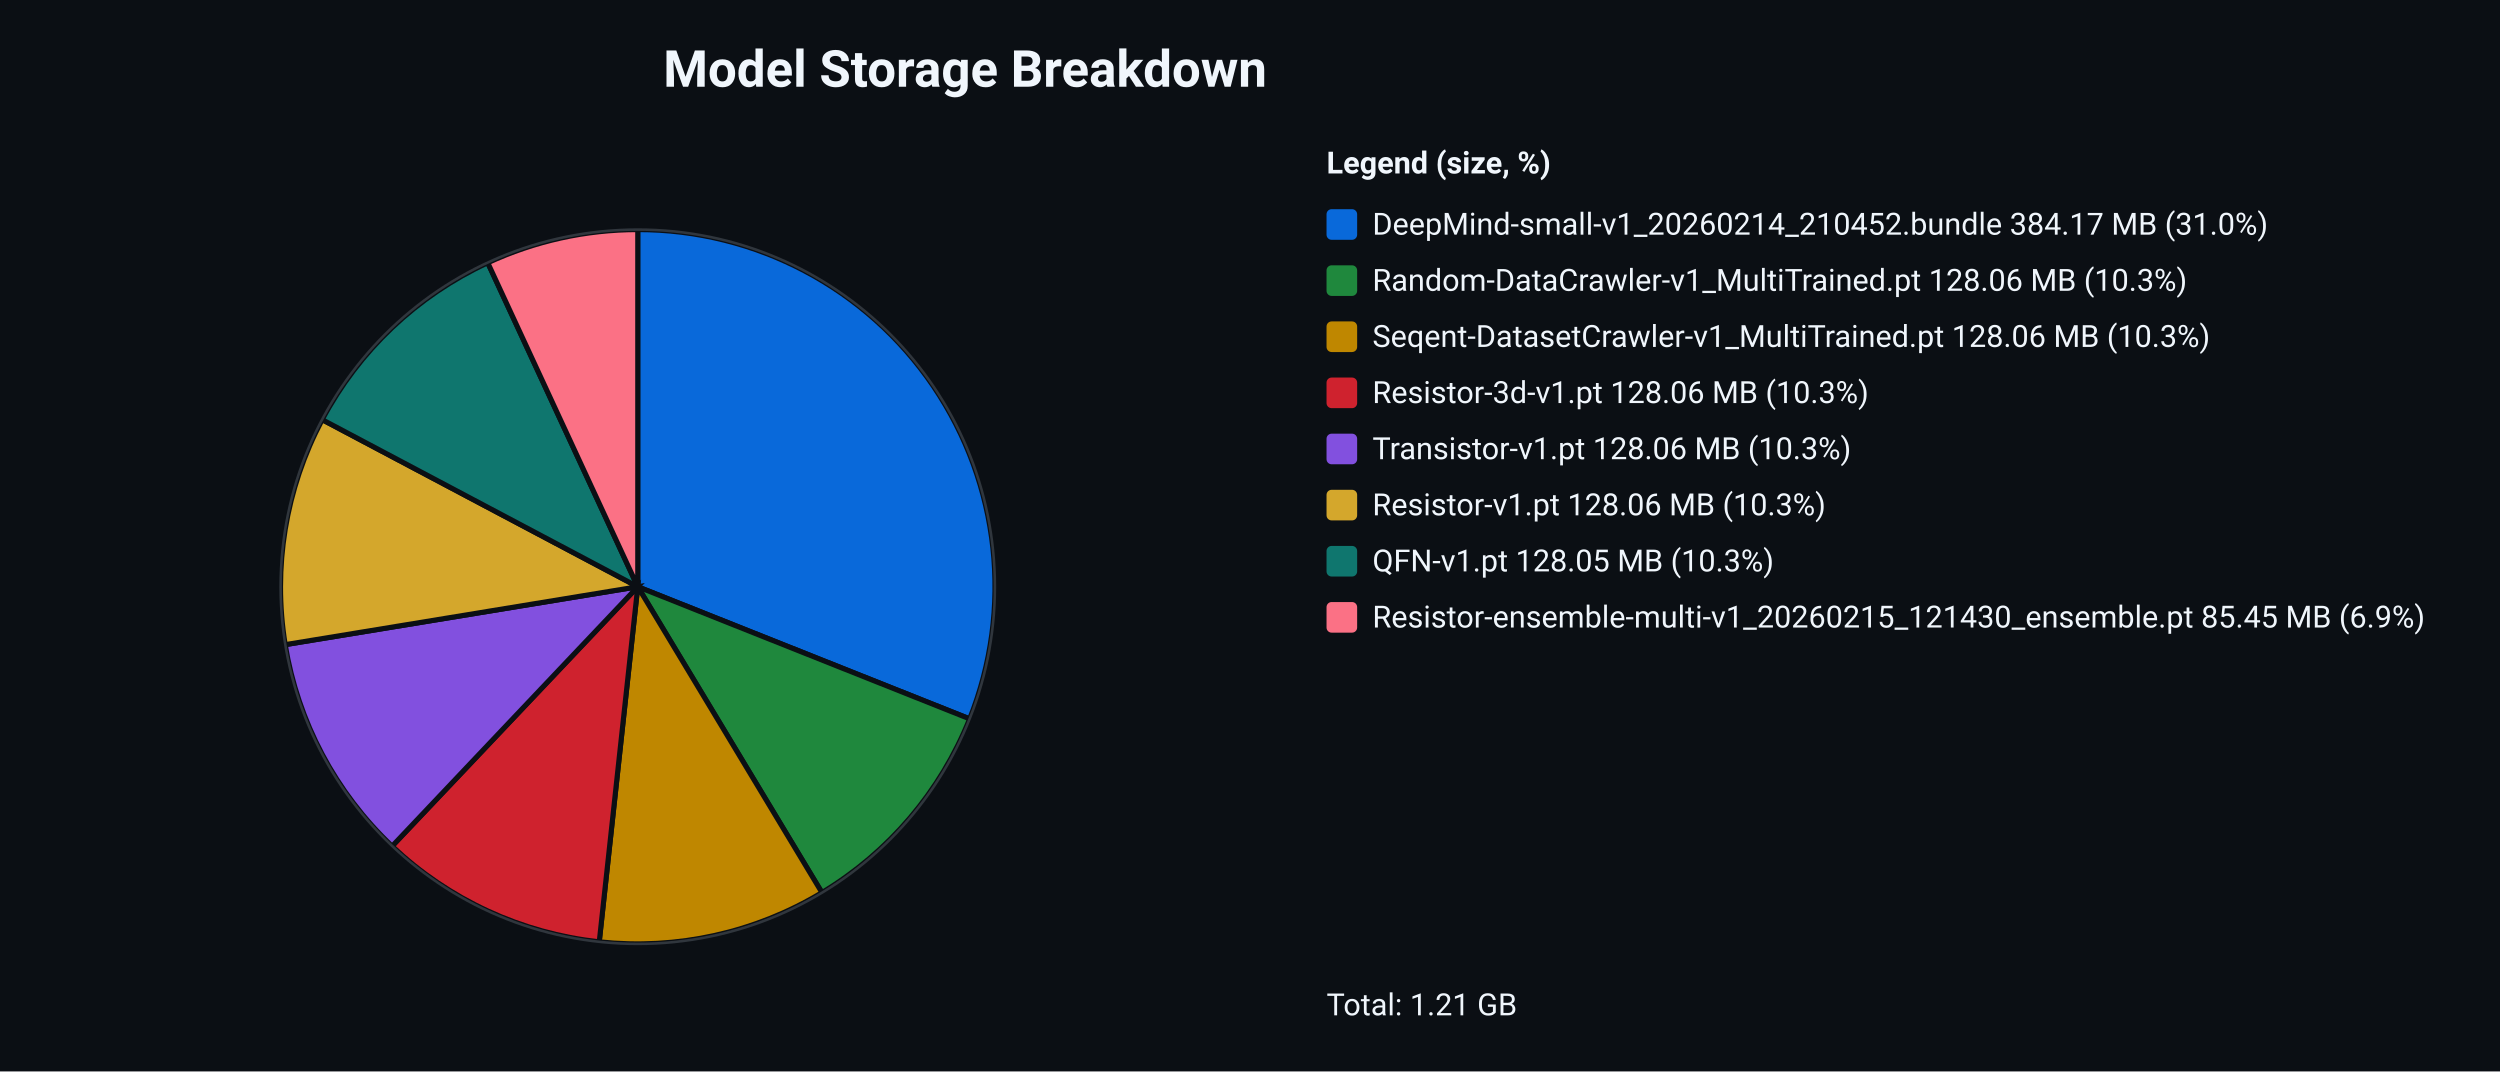
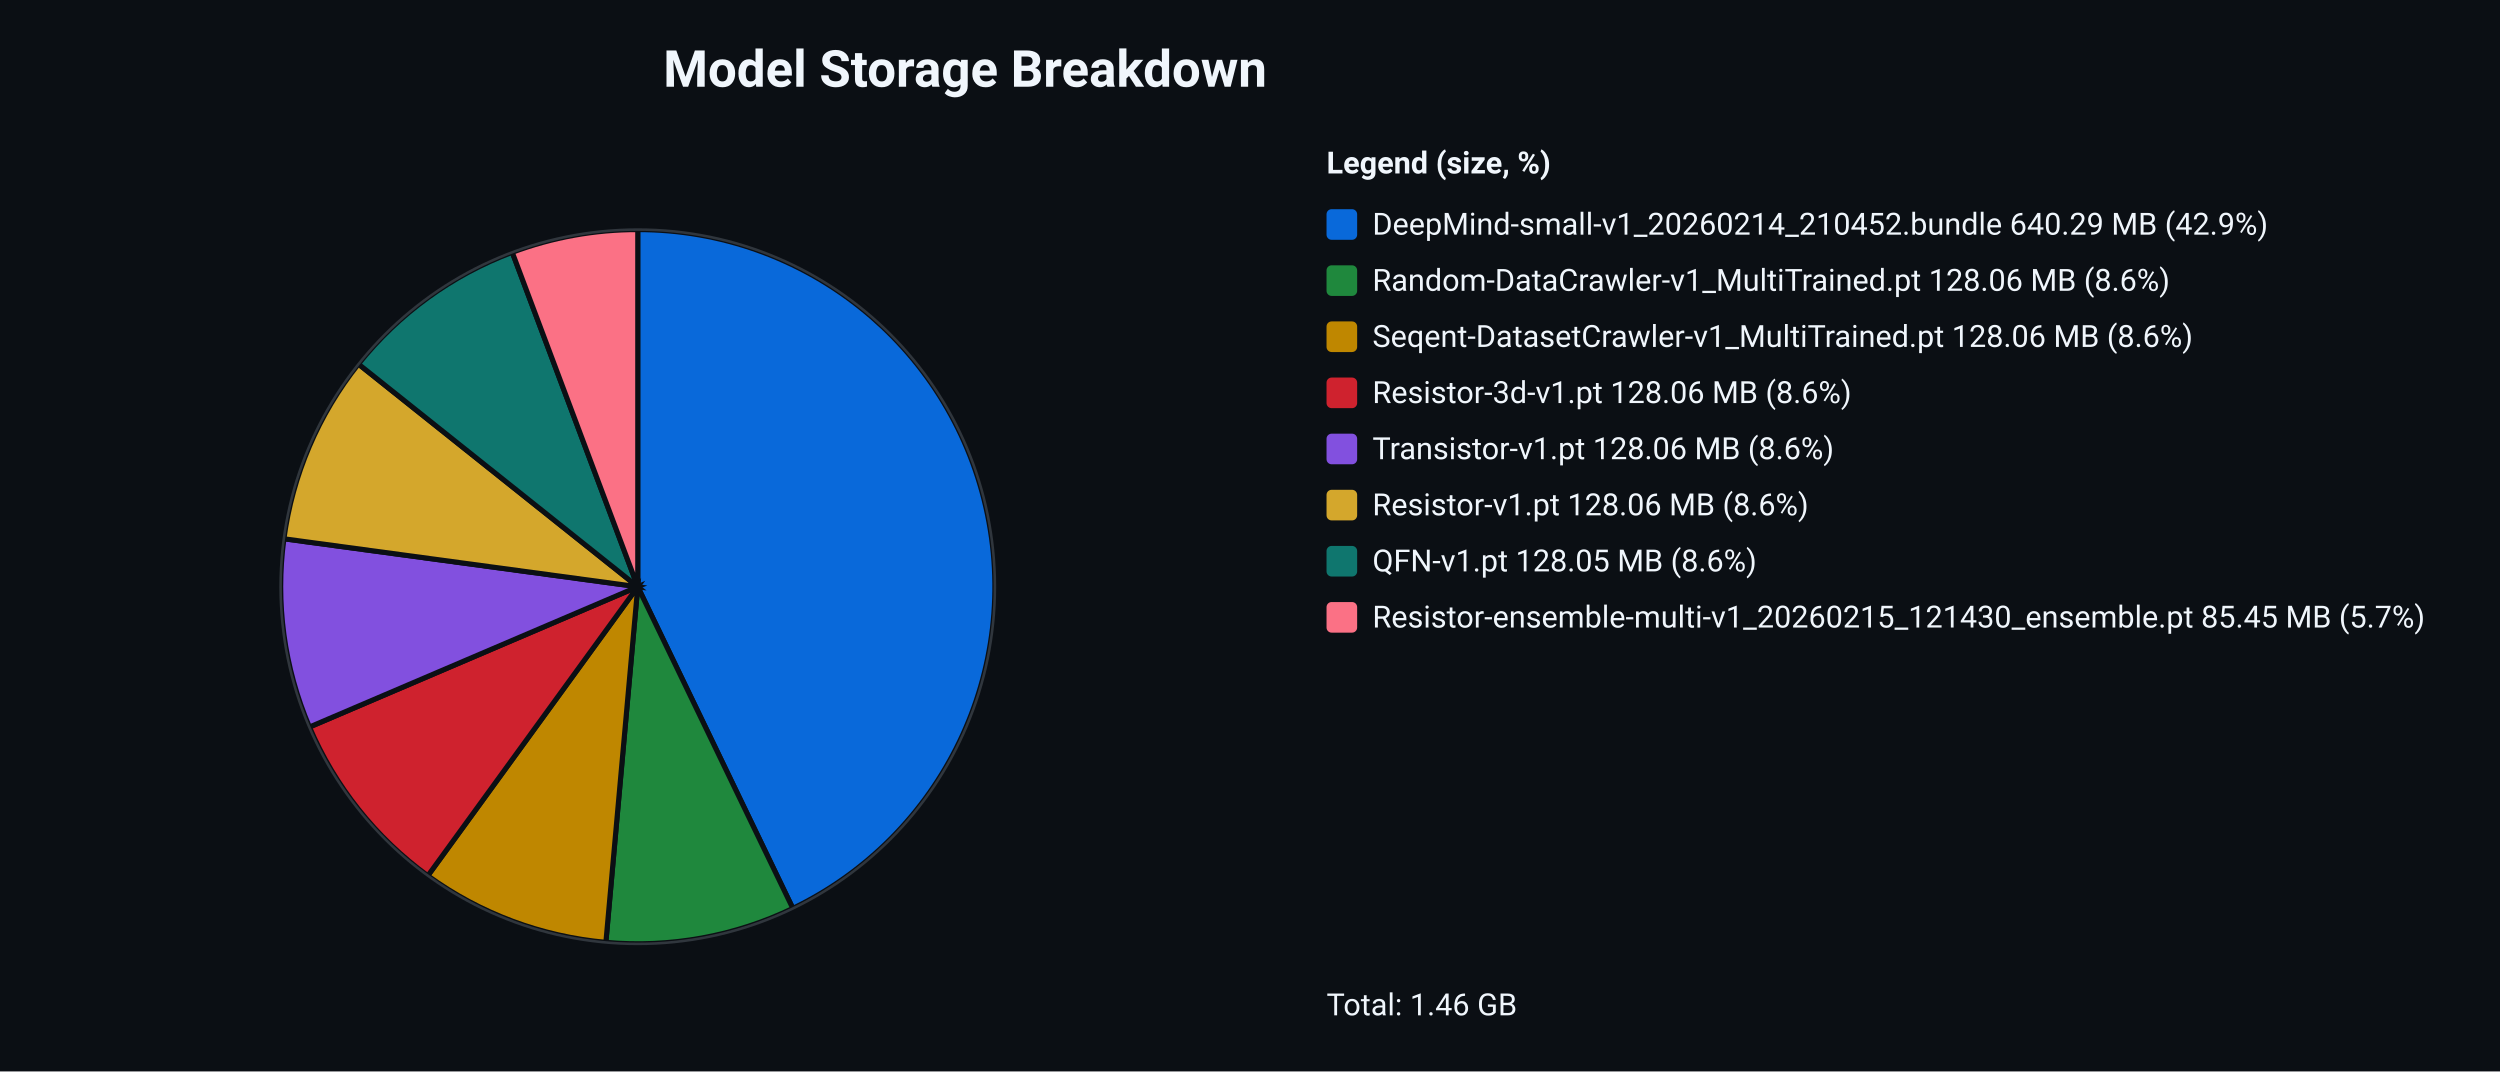
<svg xmlns="http://www.w3.org/2000/svg" width="980" height="420" viewBox="0 0 980 420">
  <rect x="0" y="0" width="980" height="420" fill="#0b0f14" />
  <text x="260" y="34" font-family="ui-sans-serif, system-ui, -apple-system, Segoe UI, Roboto, Arial" font-size="20" font-weight="700" fill="#f0f6fc">Model Storage Breakdown</text>
-   <path d="M 250.0 230.0 L 250.0 90.0 A 140.0 140.0 0 0 1 380.1 281.8 Z" fill="#0969da" stroke="#0b0f14" stroke-width="2" />
-   <path d="M 250.0 230.0 L 380.1 281.8 A 140.0 140.0 0 0 1 322.2 349.9 Z" fill="#1f883d" stroke="#0b0f14" stroke-width="2" />
-   <path d="M 250.0 230.0 L 322.2 349.9 A 140.0 140.0 0 0 1 234.9 369.2 Z" fill="#bf8700" stroke="#0b0f14" stroke-width="2" />
-   <path d="M 250.0 230.0 L 234.9 369.2 A 140.0 140.0 0 0 1 153.7 331.7 Z" fill="#cf222e" stroke="#0b0f14" stroke-width="2" />
-   <path d="M 250.0 230.0 L 153.7 331.7 A 140.0 140.0 0 0 1 111.8 252.7 Z" fill="#8250df" stroke="#0b0f14" stroke-width="2" />
-   <path d="M 250.0 230.0 L 111.8 252.7 A 140.0 140.0 0 0 1 126.3 164.5 Z" fill="#d4a72c" stroke="#0b0f14" stroke-width="2" />
-   <path d="M 250.0 230.0 L 126.3 164.5 A 140.0 140.0 0 0 1 191.2 103.0 Z" fill="#0f766e" stroke="#0b0f14" stroke-width="2" />
-   <path d="M 250.0 230.0 L 191.2 103.0 A 140.0 140.0 0 0 1 250.0 90.0 Z" fill="#fb7185" stroke="#0b0f14" stroke-width="2" />
+   <path d="M 250.0 230.0 L 250.0 90.0 A 140.0 140.0 0 0 1 310.8 356.1 Z" fill="#0969da" stroke="#0b0f14" stroke-width="2" />
+   <path d="M 250.0 230.0 L 310.8 356.1 A 140.0 140.0 0 0 1 237.5 369.4 Z" fill="#1f883d" stroke="#0b0f14" stroke-width="2" />
+   <path d="M 250.0 230.0 L 237.5 369.4 A 140.0 140.0 0 0 1 167.7 343.3 Z" fill="#bf8700" stroke="#0b0f14" stroke-width="2" />
+   <path d="M 250.0 230.0 L 167.7 343.3 A 140.0 140.0 0 0 1 121.3 285.0 Z" fill="#cf222e" stroke="#0b0f14" stroke-width="2" />
+   <path d="M 250.0 230.0 L 121.3 285.0 A 140.0 140.0 0 0 1 111.3 211.2 Z" fill="#8250df" stroke="#0b0f14" stroke-width="2" />
+   <path d="M 250.0 230.0 L 111.3 211.2 A 140.0 140.0 0 0 1 140.5 142.7 Z" fill="#d4a72c" stroke="#0b0f14" stroke-width="2" />
+   <path d="M 250.0 230.0 L 140.5 142.7 A 140.0 140.0 0 0 1 200.8 98.9 Z" fill="#0f766e" stroke="#0b0f14" stroke-width="2" />
+   <path d="M 250.0 230.0 L 200.8 98.9 A 140.0 140.0 0 0 1 250.0 90.0 Z" fill="#fb7185" stroke="#0b0f14" stroke-width="2" />
  <circle cx="250.0" cy="230.0" r="140.0" fill="none" stroke="#30363d" stroke-width="1" />
  <text x="520.0" y="68.0" font-family="ui-sans-serif, system-ui, -apple-system, Segoe UI, Roboto, Arial" font-size="12" font-weight="700" fill="#f0f6fc">Legend (size, %)</text>
  <rect x="520.0" y="82.0" width="12" height="12" rx="2" fill="#0969da" />
-   <text x="538.0" y="92.0" font-family="ui-sans-serif, system-ui, -apple-system, Segoe UI, Roboto, Arial" font-size="12" fill="#f0f6fc">DeepMind-small-v1_20260214_210452.bundle  384.17 MB  (31.0%)</text>
+   <text x="538.0" y="92.0" font-family="ui-sans-serif, system-ui, -apple-system, Segoe UI, Roboto, Arial" font-size="12" fill="#f0f6fc">DeepMind-small-v1_20260214_210452.bundle  640.29 MB  (42.9%)</text>
  <rect x="520.0" y="104.0" width="12" height="12" rx="2" fill="#1f883d" />
-   <text x="538.0" y="114.0" font-family="ui-sans-serif, system-ui, -apple-system, Segoe UI, Roboto, Arial" font-size="12" fill="#f0f6fc">Random-DataCrawler-v1_MultiTrained.pt  128.06 MB  (10.3%)</text>
+   <text x="538.0" y="114.0" font-family="ui-sans-serif, system-ui, -apple-system, Segoe UI, Roboto, Arial" font-size="12" fill="#f0f6fc">Random-DataCrawler-v1_MultiTrained.pt  128.06 MB  (8.6%)</text>
  <rect x="520.0" y="126.0" width="12" height="12" rx="2" fill="#bf8700" />
-   <text x="538.0" y="136.0" font-family="ui-sans-serif, system-ui, -apple-system, Segoe UI, Roboto, Arial" font-size="12" fill="#f0f6fc">Seqent-DatasetCrawler-v1_MultiTrained.pt  128.06 MB  (10.3%)</text>
+   <text x="538.0" y="136.0" font-family="ui-sans-serif, system-ui, -apple-system, Segoe UI, Roboto, Arial" font-size="12" fill="#f0f6fc">Seqent-DatasetCrawler-v1_MultiTrained.pt  128.06 MB  (8.6%)</text>
  <rect x="520.0" y="148.0" width="12" height="12" rx="2" fill="#cf222e" />
-   <text x="538.0" y="158.0" font-family="ui-sans-serif, system-ui, -apple-system, Segoe UI, Roboto, Arial" font-size="12" fill="#f0f6fc">Resistor-3d-v1.pt  128.06 MB  (10.3%)</text>
+   <text x="538.0" y="158.0" font-family="ui-sans-serif, system-ui, -apple-system, Segoe UI, Roboto, Arial" font-size="12" fill="#f0f6fc">Resistor-3d-v1.pt  128.06 MB  (8.6%)</text>
  <rect x="520.0" y="170.0" width="12" height="12" rx="2" fill="#8250df" />
-   <text x="538.0" y="180.0" font-family="ui-sans-serif, system-ui, -apple-system, Segoe UI, Roboto, Arial" font-size="12" fill="#f0f6fc">Transistor-v1.pt  128.06 MB  (10.3%)</text>
+   <text x="538.0" y="180.0" font-family="ui-sans-serif, system-ui, -apple-system, Segoe UI, Roboto, Arial" font-size="12" fill="#f0f6fc">Transistor-v1.pt  128.06 MB  (8.6%)</text>
  <rect x="520.0" y="192.0" width="12" height="12" rx="2" fill="#d4a72c" />
-   <text x="538.0" y="202.0" font-family="ui-sans-serif, system-ui, -apple-system, Segoe UI, Roboto, Arial" font-size="12" fill="#f0f6fc">Resistor-v1.pt  128.06 MB  (10.3%)</text>
+   <text x="538.0" y="202.0" font-family="ui-sans-serif, system-ui, -apple-system, Segoe UI, Roboto, Arial" font-size="12" fill="#f0f6fc">Resistor-v1.pt  128.06 MB  (8.6%)</text>
  <rect x="520.0" y="214.0" width="12" height="12" rx="2" fill="#0f766e" />
-   <text x="538.0" y="224.0" font-family="ui-sans-serif, system-ui, -apple-system, Segoe UI, Roboto, Arial" font-size="12" fill="#f0f6fc">QFN-v1.pt  128.05 MB  (10.3%)</text>
+   <text x="538.0" y="224.0" font-family="ui-sans-serif, system-ui, -apple-system, Segoe UI, Roboto, Arial" font-size="12" fill="#f0f6fc">QFN-v1.pt  128.05 MB  (8.6%)</text>
  <rect x="520.0" y="236.0" width="12" height="12" rx="2" fill="#fb7185" />
-   <text x="538.0" y="246.0" font-family="ui-sans-serif, system-ui, -apple-system, Segoe UI, Roboto, Arial" font-size="12" fill="#f0f6fc">Resistor-ensemble-multi-v1_20260215_121430_ensemble.pt  85.45 MB  (6.9%)</text>
-   <text x="520.0" y="398" font-family="ui-sans-serif, system-ui, -apple-system, Segoe UI, Roboto, Arial" font-size="12" fill="#f0f6fc">Total: 1.21 GB</text>
+   <text x="538.0" y="246.0" font-family="ui-sans-serif, system-ui, -apple-system, Segoe UI, Roboto, Arial" font-size="12" fill="#f0f6fc">Resistor-ensemble-multi-v1_20260215_121430_ensemble.pt  85.45 MB  (5.7%)</text>
+   <text x="520.0" y="398" font-family="ui-sans-serif, system-ui, -apple-system, Segoe UI, Roboto, Arial" font-size="12" fill="#f0f6fc">Total: 1.46 GB</text>
</svg>
